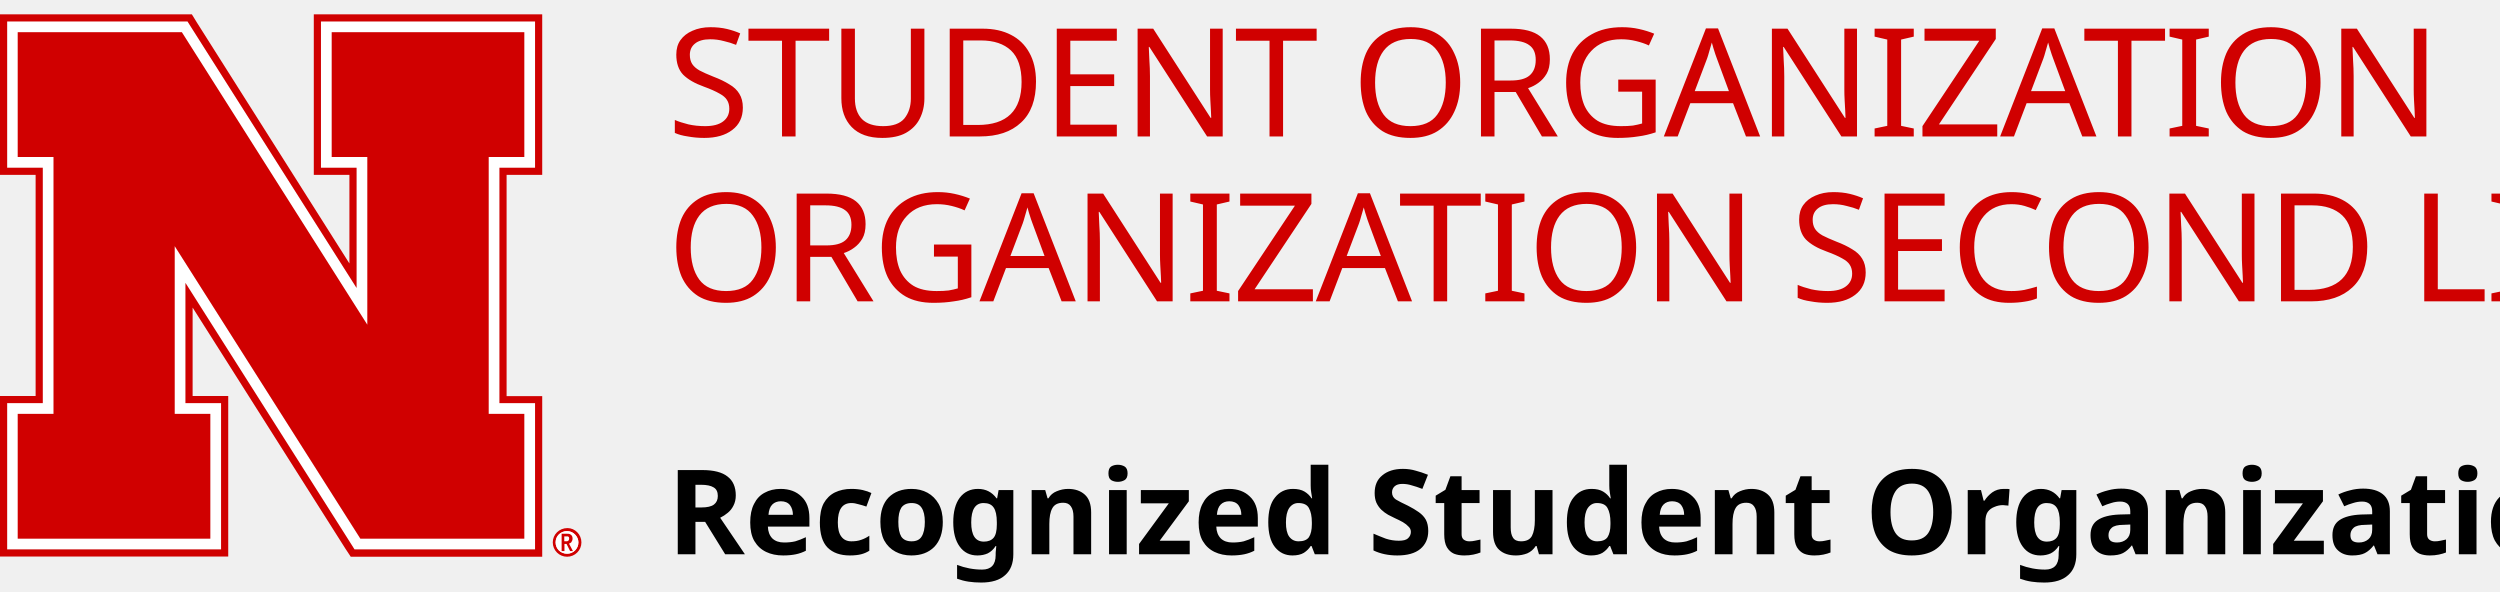
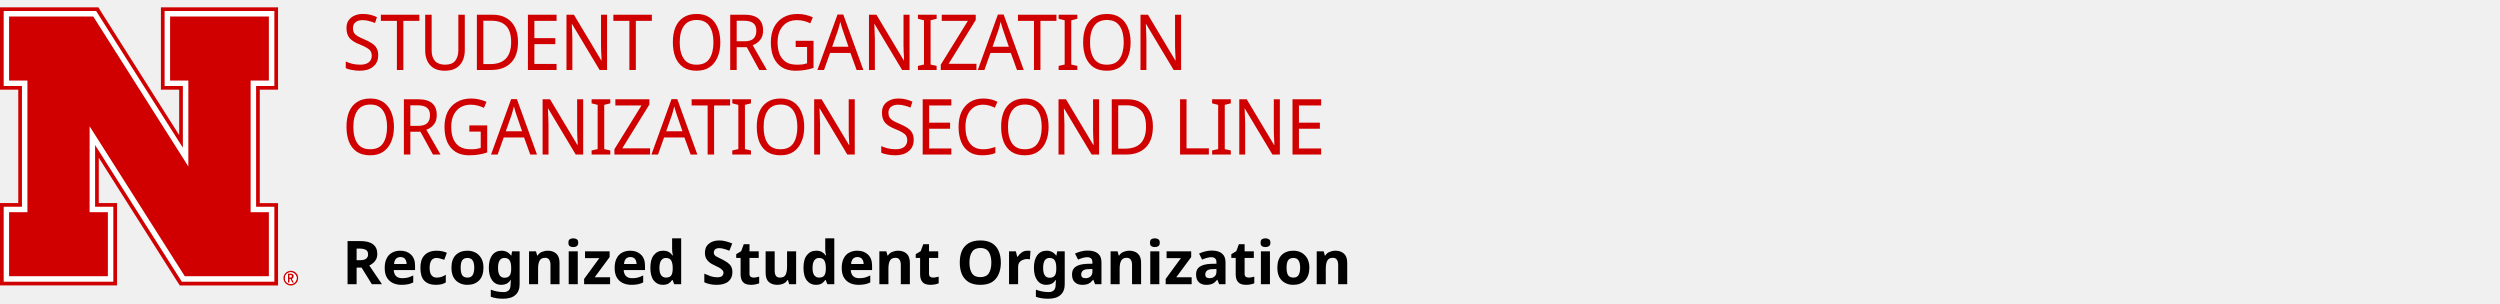
- <svg xmlns="http://www.w3.org/2000/svg" id="a" data-name="h_student_org_2" viewBox="0 0 132.65 31.38">
+ <svg xmlns="http://www.w3.org/2000/svg" data-name="h_student_org_2" viewBox="0 0 258.68 31.38">
  <g>
-     <path d="M30.09,29.38c-.34,0-.61-.26-.61-.6s.27-.6,.61-.6c.32,0,.6,.28,.6,.6s-.27,.6-.6,.6m.02-1.36c-.44,0-.78,.34-.78,.76s.34,.76,.76,.76,.76-.34,.76-.76-.34-.76-.74-.76" fill="#d00000" />
-     <path d="M30.09,29.38c-.34,0-.61-.26-.61-.6s.27-.6,.61-.6c.32,0,.6,.28,.6,.6,0,.34-.27,.6-.6,.6" fill="#fff" />
+     <path class="n_main_color" d="M30.09,29.38c-.34,0-.61-.26-.61-.6s.27-.6,.61-.6c.32,0,.6,.28,.6,.6s-.27,.6-.6,.6m.02-1.36c-.44,0-.78,.34-.78,.76s.34,.76,.76,.76,.76-.34,.76-.76-.34-.76-.74-.76" fill="#d00000" />
+     <path class="n_secondary_color" d="M30.09,29.38c-.34,0-.61-.26-.61-.6s.27-.6,.61-.6c.32,0,.6,.28,.6,.6,0,.34-.27,.6-.6,.6" fill="#fff" />
    <g>
-       <path d="M11.16,21.96v6.62H.94v-6.62h1.89V8.33H.94V1.71H9.65l9.84,15.52V8.33h-1.89V1.71h10.22v6.62h-1.89v13.63h1.89v6.62h-8.71L9.27,13.06v8.9h1.89ZM27.82,1.14h-10.79v7.76h1.89v6.38L10.13,1.4l-.15-.27H.38v7.76h1.89v12.49H.38v7.76H11.73v-7.76h-1.89v-6.38l8.8,13.88,.17,.27h9.58v-7.76h-1.89V8.9h1.89V1.14h-.57Z" fill="#fff" />
-       <polygon points="19.49 17.23 9.65 1.71 .94 1.71 .94 8.33 2.84 8.33 2.84 21.96 .94 21.96 .94 28.58 11.16 28.58 11.16 21.96 9.27 21.96 9.27 13.06 19.12 28.58 27.82 28.58 27.82 21.96 25.93 21.96 25.93 8.33 27.82 8.33 27.82 1.71 17.6 1.71 17.6 8.33 19.49 8.33 19.49 17.23" fill="#d00000" />
-       <path d="M28.39,1.71v7.19h-1.89v12.49h1.89v7.76h-9.58l-.17-.27L9.84,15.01v6.38h1.89v7.76H.38v-7.76h1.89V8.9H.38V1.14H9.95l.17,.27,8.8,13.87v-6.38h-1.89V1.14h11.36v.57Zm-.57-.95h-11.17V9.28h1.89v4.7L10.45,1.2l-.27-.44H0V9.28H1.89v11.73H0v8.52H12.11v-8.52h-1.89v-4.69l8.1,12.78,.29,.44h10.16v-8.52h-1.89V9.28h1.89V.76h-.94Zm2.2,27.96h.07c.07-.02,.11-.05,.11-.15,0-.06-.02-.09-.07-.11h-.19v.26h.08Zm-.23-.4h.27c.11,0,.15,0,.21,.04,.07,.04,.11,.11,.11,.21,0,.08-.02,.13-.06,.19-.02,.04-.05,.04-.11,.08h-.02l.21,.4h-.15l-.19-.38h-.11v.38h-.15v-.91Z" fill="#d00000" />
+       <path class="n_secondary_color" d="M11.16,21.96v6.62H.94v-6.62h1.89V8.33H.94V1.71H9.65l9.84,15.52V8.33h-1.89V1.71h10.22v6.62h-1.89v13.63h1.89v6.62h-8.71L9.27,13.06v8.9h1.89ZM27.82,1.14h-10.79v7.76h1.89v6.38L10.13,1.4l-.15-.27H.38v7.76h1.89v12.49H.38v7.76H11.73v-7.76h-1.89v-6.38l8.8,13.88,.17,.27h9.58v-7.76h-1.89V8.9h1.89V1.14h-.57Z" fill="#fff" />
+       <polygon class="n_main_color" points="19.49 17.23 9.65 1.71 .94 1.71 .94 8.33 2.84 8.33 2.84 21.96 .94 21.96 .94 28.58 11.16 28.58 11.16 21.96 9.27 21.96 9.27 13.06 19.12 28.58 27.82 28.58 27.82 21.96 25.93 21.96 25.93 8.33 27.82 8.33 27.82 1.71 17.6 1.71 17.6 8.33 19.49 8.33 19.49 17.23" fill="#d00000" />
+       <path class="n_main_color" d="M28.39,1.71v7.19h-1.89v12.49h1.89v7.76h-9.58l-.17-.27L9.84,15.01v6.38h1.89v7.76H.38v-7.76h1.89V8.9H.38V1.14H9.95l.17,.27,8.8,13.87v-6.38h-1.89V1.14h11.36v.57Zm-.57-.95h-11.17V9.28h1.89v4.7L10.45,1.2l-.27-.44H0V9.28H1.89v11.73H0v8.52H12.11v-8.52h-1.89v-4.69l8.1,12.78,.29,.44h10.16v-8.52h-1.89V9.28h1.89V.76h-.94Zm2.2,27.96h.07c.07-.02,.11-.05,.11-.15,0-.06-.02-.09-.07-.11h-.19v.26h.08Zm-.23-.4h.27c.11,0,.15,0,.21,.04,.07,.04,.11,.11,.11,.21,0,.08-.02,.13-.06,.19-.02,.04-.05,.04-.11,.08h-.02l.21,.4h-.15l-.19-.38h-.11v.38h-.15v-.91Z" fill="#d00000" />
    </g>
  </g>
-   <text transform="translate(35.4 7.24)" fill="#d00000" font-family="Oswald-Medium, Oswald" font-size="8" letter-spacing="-.02em">
-     <tspan x="0" y="0" class="student_org_first_line">STUDENT ORGANIZATION</tspan>
-     <tspan x="0" y="8.75" class="student_org_second_line">ORGANIZATION SECOND LINE</tspan>
+   <text class="text_main_color" transform="translate(35.4 7.24) scale(.93 1)" fill="#d00000" font-family="Oswald-Medium, Oswald" font-size="8" letter-spacing="-.02em">
+     <tspan class="student_org_first_line" x="0" y="0">STUDENT ORGANIZATION</tspan>
+     <tspan class="student_org_second_line" x="0" y="8.75">ORGANIZATION SECOND LINE</tspan>
  </text>
-   <text transform="translate(35.4 29.41)" fill="#000" font-family="SourceSerif4-SemiboldIt, 'Source Serif 4'" font-size="6.25" font-weight="700" letter-spacing="0em">
+   <text class="text_secondary_color" transform="translate(35.4 29.41)" fill="#000" font-family="SourceSerif4-SemiboldIt, 'Source Serif 4'" font-size="6.25" font-weight="700" letter-spacing="0em">
    <tspan x="0" y="0">Recognized Student Organization</tspan>
  </text>
</svg>
